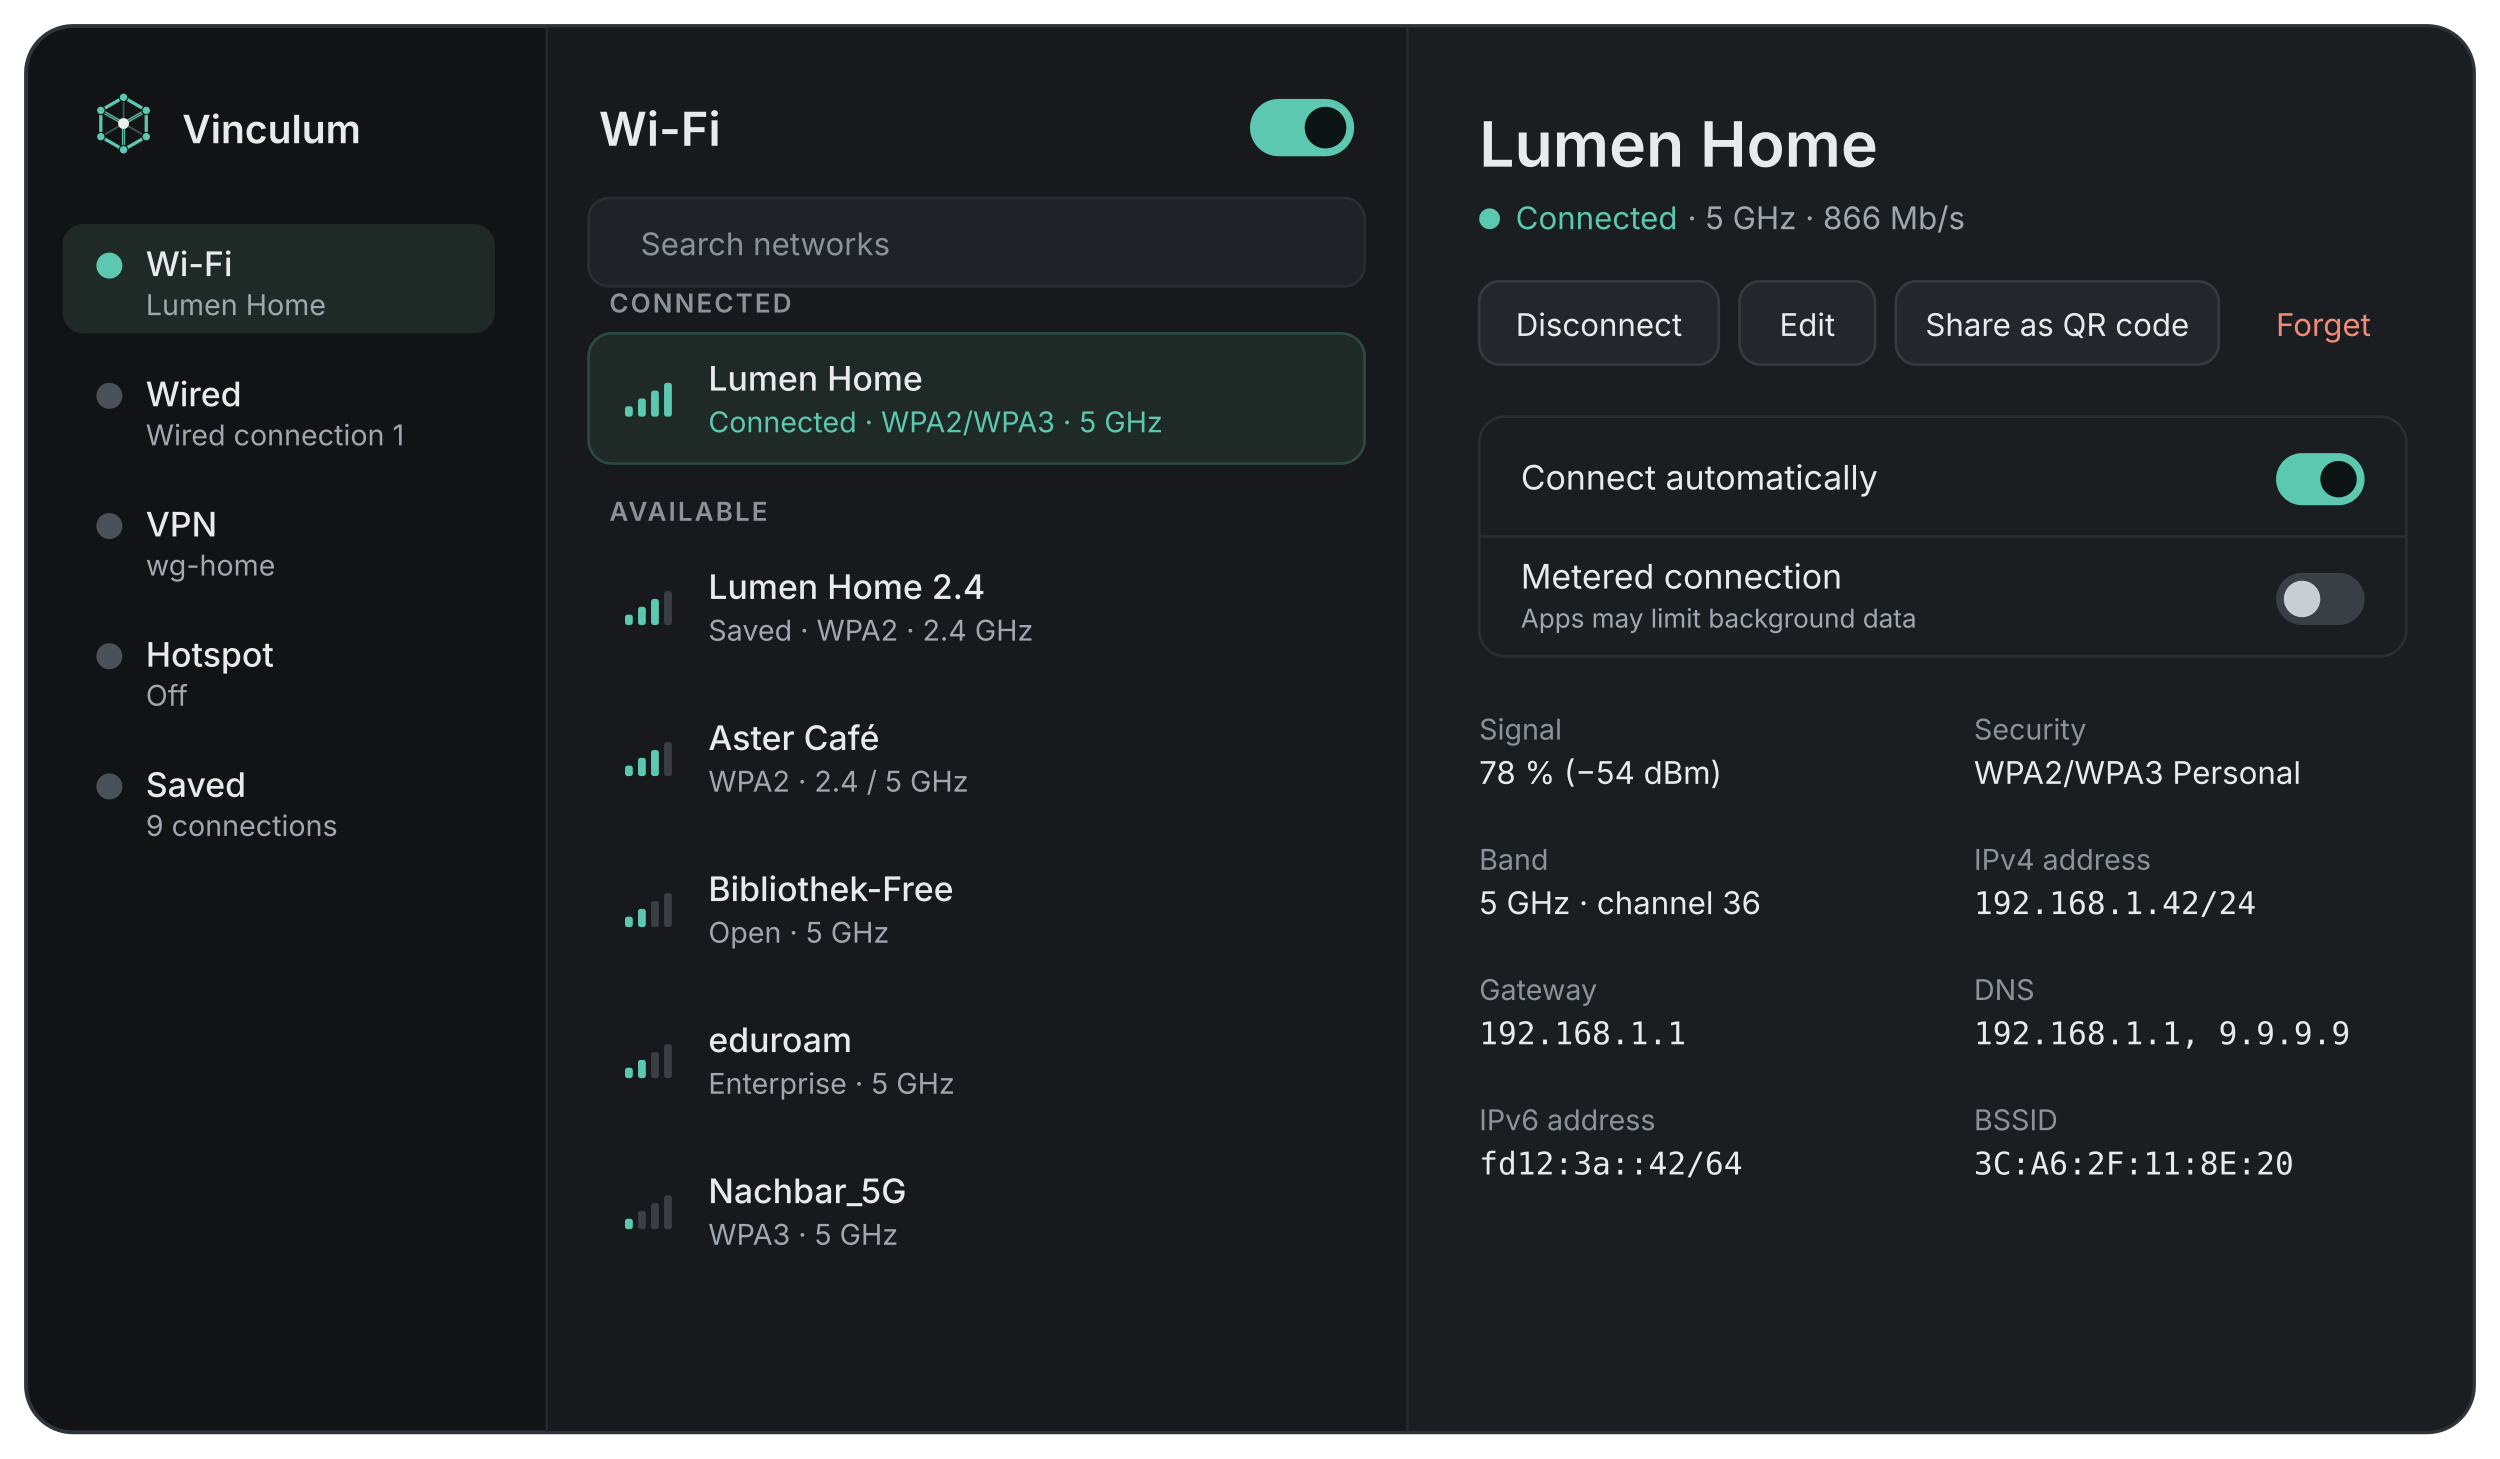
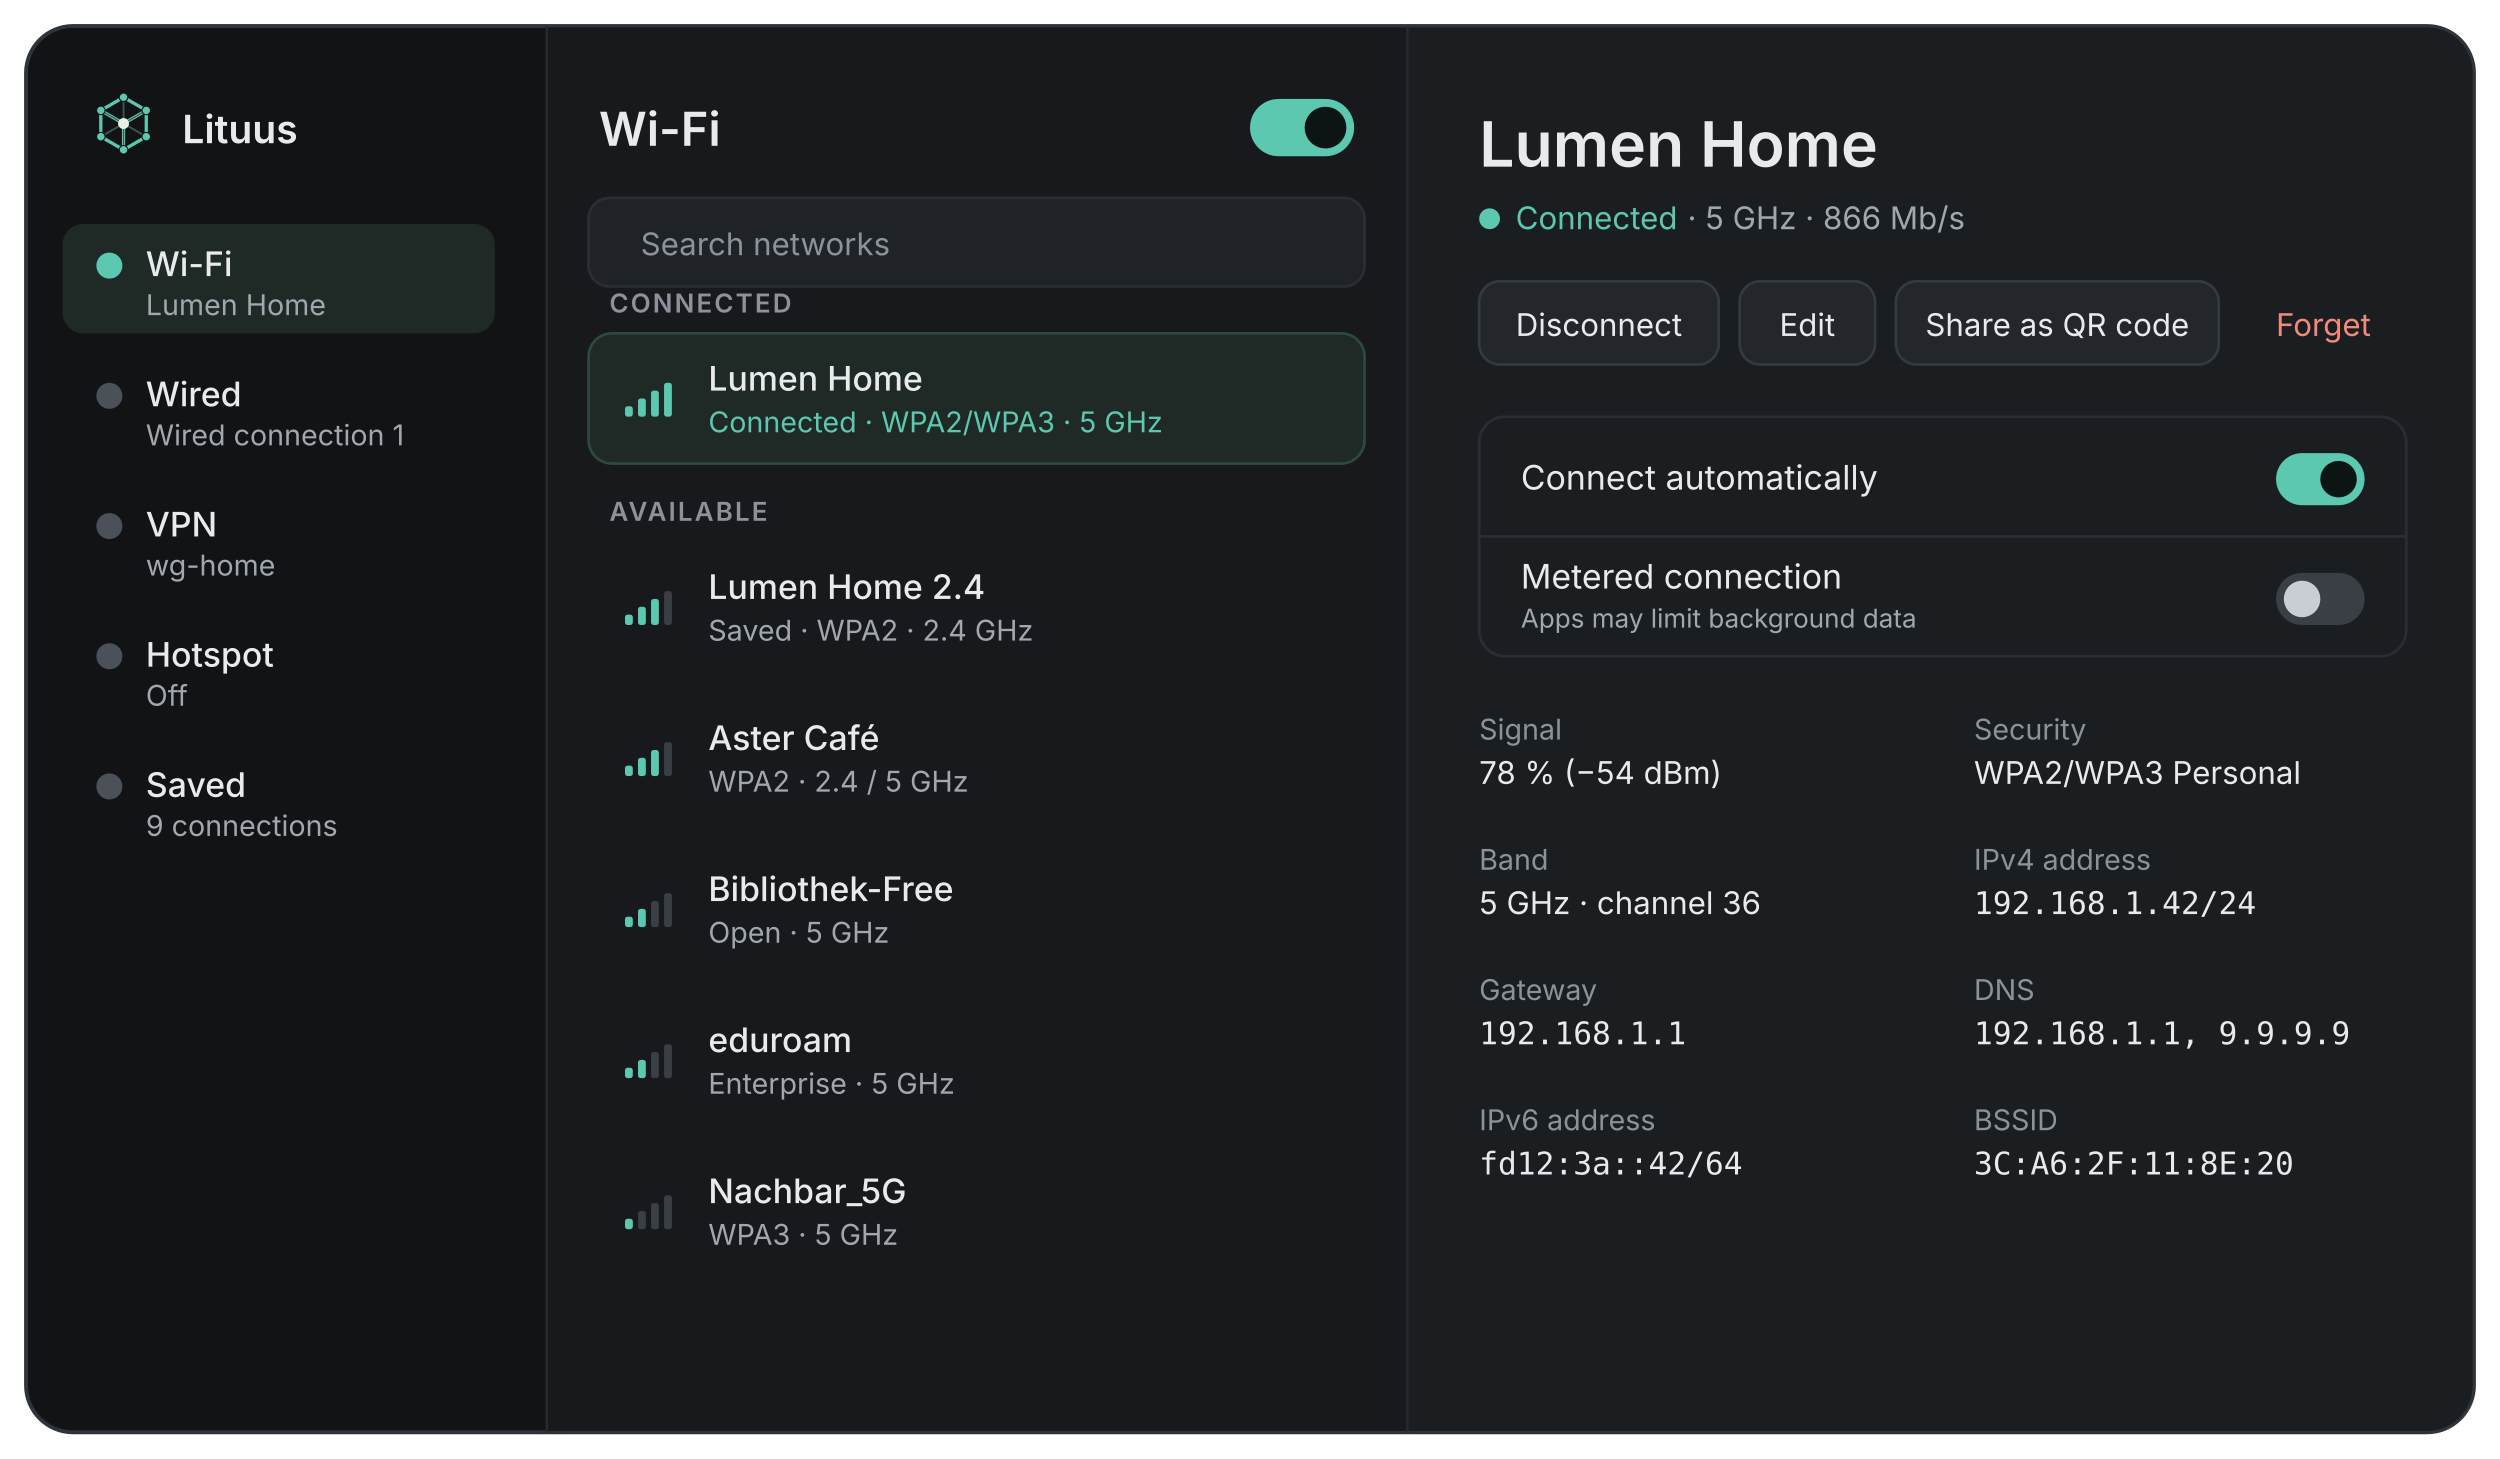
- <svg xmlns="http://www.w3.org/2000/svg" viewBox="0 0 960 560" role="img" aria-label="The Vinculum window: a sidebar, the list of Wi-Fi networks, and the details of the connected one">
+ <svg xmlns="http://www.w3.org/2000/svg" viewBox="0 0 960 560" role="img" aria-label="The Lituus window: a sidebar, the list of Wi-Fi networks, and the details of the connected one">
  <rect x="10" y="10" width="940" height="540" rx="18" fill="#111315" stroke="#2f343a" stroke-width="1.5" />
  <g transform="translate(34 34) scale(0.42)">
    <line x1="32.00" y1="32.00" x2="32.00" y2="8.00" stroke="#3c5650" stroke-width="1.6" stroke-linecap="round" />
    <line x1="32.00" y1="32.00" x2="11.22" y2="44.00" stroke="#3c5650" stroke-width="1.6" stroke-linecap="round" />
    <line x1="32.00" y1="32.00" x2="52.78" y2="44.00" stroke="#3c5650" stroke-width="1.6" stroke-linecap="round" />
    <line x1="32.00" y1="8.00" x2="11.22" y2="20.00" stroke="#5cc8b0" stroke-width="3" stroke-linecap="round" />
    <line x1="32.00" y1="8.00" x2="52.78" y2="20.00" stroke="#5cc8b0" stroke-width="3" stroke-linecap="round" />
    <line x1="11.22" y1="44.00" x2="11.22" y2="20.00" stroke="#5cc8b0" stroke-width="3" stroke-linecap="round" />
    <line x1="11.22" y1="44.00" x2="32.00" y2="56.00" stroke="#5cc8b0" stroke-width="3" stroke-linecap="round" />
    <line x1="11.22" y1="20.00" x2="32.00" y2="32.00" stroke="#5cc8b0" stroke-width="3" stroke-linecap="round" />
    <line x1="52.78" y1="44.00" x2="52.78" y2="20.00" stroke="#5cc8b0" stroke-width="3" stroke-linecap="round" />
    <line x1="52.78" y1="44.00" x2="32.00" y2="56.00" stroke="#5cc8b0" stroke-width="3" stroke-linecap="round" />
    <line x1="52.78" y1="20.00" x2="32.00" y2="32.00" stroke="#5cc8b0" stroke-width="3" stroke-linecap="round" />
    <line x1="32.00" y1="56.00" x2="32.00" y2="32.00" stroke="#5cc8b0" stroke-width="3" stroke-linecap="round" />
    <line x1="32" y1="32" x2="32.00" y2="32.00" stroke="#3c5650" stroke-width="1.1" />
    <line x1="32" y1="32" x2="32.00" y2="8.00" stroke="#3c5650" stroke-width="1.1" />
    <line x1="32" y1="32" x2="11.22" y2="44.00" stroke="#3c5650" stroke-width="1.1" />
    <line x1="32" y1="32" x2="11.22" y2="20.00" stroke="#3c5650" stroke-width="1.1" />
    <line x1="32" y1="32" x2="52.78" y2="44.00" stroke="#3c5650" stroke-width="1.1" />
    <line x1="32" y1="32" x2="52.78" y2="20.00" stroke="#3c5650" stroke-width="1.1" />
    <line x1="32" y1="32" x2="32.00" y2="56.00" stroke="#3c5650" stroke-width="1.1" />
    <line x1="32" y1="32" x2="32.00" y2="32.00" stroke="#3c5650" stroke-width="1.1" />
    <circle cx="32.00" cy="32.00" r="2.8" fill="#111315" />
    <circle cx="32.00" cy="32.00" r="2" fill="#3c5650" />
    <circle cx="32.00" cy="8.00" r="4.4" fill="#111315" />
    <circle cx="32.00" cy="8.00" r="3.4" fill="#5cc8b0" />
    <circle cx="11.22" cy="44.00" r="4.4" fill="#111315" />
    <circle cx="11.22" cy="44.00" r="3.4" fill="#5cc8b0" />
    <circle cx="11.22" cy="20.00" r="4.4" fill="#111315" />
    <circle cx="11.22" cy="20.00" r="3.4" fill="#5cc8b0" />
    <circle cx="52.78" cy="44.00" r="4.4" fill="#111315" />
    <circle cx="52.78" cy="44.00" r="3.4" fill="#5cc8b0" />
    <circle cx="52.78" cy="20.00" r="4.4" fill="#111315" />
    <circle cx="52.78" cy="20.00" r="3.4" fill="#5cc8b0" />
    <circle cx="32.00" cy="56.00" r="4.4" fill="#111315" />
    <circle cx="32.00" cy="56.00" r="3.4" fill="#5cc8b0" />
    <circle cx="32.00" cy="32.00" r="4.4" fill="#111315" />
    <circle cx="32.00" cy="32.00" r="3.4" fill="#a6e6d6" />
    <circle cx="32" cy="32" r="5" fill="#e9efe9" />
  </g>
-   <text x="70" y="55" font-family="Inter, 'Segoe UI', system-ui, sans-serif" font-size="15" font-weight="600" fill="#e8eaed">Vinculum</text>
+   <text x="70" y="55" font-family="Inter, 'Segoe UI', system-ui, sans-serif" font-size="15" font-weight="600" fill="#e8eaed">Lituus</text>
  <rect x="24" y="86" width="166" height="42" rx="8" fill="#1f2a27" />
  <circle cx="42" cy="102" r="5" fill="#5cc8b0" />
  <text x="56" y="106" font-family="Inter, 'Segoe UI', system-ui, sans-serif" font-size="13" font-weight="500" fill="#e8eaed">Wi-Fi</text>
  <text x="56" y="121" font-family="Inter, 'Segoe UI', system-ui, sans-serif" font-size="11" fill="#a0a7af">Lumen Home</text>
  <circle cx="42" cy="152" r="5" fill="#4b5158" />
  <text x="56" y="156" font-family="Inter, 'Segoe UI', system-ui, sans-serif" font-size="13" font-weight="500" fill="#e8eaed">Wired</text>
  <text x="56" y="171" font-family="Inter, 'Segoe UI', system-ui, sans-serif" font-size="11" fill="#a0a7af">Wired connection 1</text>
  <circle cx="42" cy="202" r="5" fill="#4b5158" />
  <text x="56" y="206" font-family="Inter, 'Segoe UI', system-ui, sans-serif" font-size="13" font-weight="500" fill="#e8eaed">VPN</text>
  <text x="56" y="221" font-family="Inter, 'Segoe UI', system-ui, sans-serif" font-size="11" fill="#a0a7af">wg-home</text>
  <circle cx="42" cy="252" r="5" fill="#4b5158" />
  <text x="56" y="256" font-family="Inter, 'Segoe UI', system-ui, sans-serif" font-size="13" font-weight="500" fill="#e8eaed">Hotspot</text>
  <text x="56" y="271" font-family="Inter, 'Segoe UI', system-ui, sans-serif" font-size="11" fill="#a0a7af">Off</text>
  <circle cx="42" cy="302" r="5" fill="#4b5158" />
  <text x="56" y="306" font-family="Inter, 'Segoe UI', system-ui, sans-serif" font-size="13" font-weight="500" fill="#e8eaed">Saved</text>
  <text x="56" y="321" font-family="Inter, 'Segoe UI', system-ui, sans-serif" font-size="11" fill="#a0a7af">9 connections</text>
  <line x1="210" y1="10" x2="210" y2="550" stroke="#262a2f" />
  <rect x="210.5" y="10.5" width="330" height="539" fill="#17191c" />
  <text x="230" y="56" font-family="Inter, 'Segoe UI', system-ui, sans-serif" font-size="18" font-weight="600" fill="#e8eaed">Wi-Fi</text>
  <rect x="480" y="38" width="40" height="22" rx="11" fill="#5cc8b0" />
  <circle cx="509" cy="49" r="8" fill="#0c1513" />
  <rect x="226" y="76" width="298" height="34" rx="8" fill="#1f2226" stroke="#2a2e33" />
  <text x="246" y="98" font-family="Inter, 'Segoe UI', system-ui, sans-serif" font-size="12" fill="#8b929a">Search networks</text>
  <rect x="226" y="128" width="298" height="50" rx="9" fill="#1f2a27" stroke="#2c4a42" />
  <rect x="240" y="156" width="3" height="4" rx="1" fill="#5cc8b0" />
  <rect x="245" y="153" width="3" height="7" rx="1" fill="#5cc8b0" />
  <rect x="250" y="150" width="3" height="10" rx="1" fill="#5cc8b0" />
  <rect x="255" y="147" width="3" height="13" rx="1" fill="#5cc8b0" />
  <text x="272" y="150" font-family="Inter, 'Segoe UI', system-ui, sans-serif" font-size="13" font-weight="500" fill="#e8eaed">Lumen Home</text>
  <text x="272" y="166" font-family="Inter, 'Segoe UI', system-ui, sans-serif" font-size="11" fill="#5cc8b0">Connected · WPA2/WPA3 · 5 GHz</text>
  <text x="234" y="200" font-family="Inter, 'Segoe UI', system-ui, sans-serif" font-size="10" font-weight="600" letter-spacing="0.8" fill="#8b929a">AVAILABLE</text>
  <rect x="240" y="236" width="3" height="4" rx="1" fill="#5cc8b0" />
  <rect x="245" y="233" width="3" height="7" rx="1" fill="#5cc8b0" />
  <rect x="250" y="230" width="3" height="10" rx="1" fill="#5cc8b0" />
  <rect x="255" y="227" width="3" height="13" rx="1" fill="#3a3f46" />
  <text x="272" y="230" font-family="Inter, 'Segoe UI', system-ui, sans-serif" font-size="13" font-weight="500" fill="#e8eaed">Lumen Home 2.4</text>
  <text x="272" y="246" font-family="Inter, 'Segoe UI', system-ui, sans-serif" font-size="11" fill="#a0a7af">Saved · WPA2 · 2.4 GHz</text>
  <rect x="240" y="294" width="3" height="4" rx="1" fill="#5cc8b0" />
  <rect x="245" y="291" width="3" height="7" rx="1" fill="#5cc8b0" />
  <rect x="250" y="288" width="3" height="10" rx="1" fill="#5cc8b0" />
  <rect x="255" y="285" width="3" height="13" rx="1" fill="#3a3f46" />
  <text x="272" y="288" font-family="Inter, 'Segoe UI', system-ui, sans-serif" font-size="13" font-weight="500" fill="#e8eaed">Aster Café</text>
  <text x="272" y="304" font-family="Inter, 'Segoe UI', system-ui, sans-serif" font-size="11" fill="#a0a7af">WPA2 · 2.4 / 5 GHz</text>
  <rect x="240" y="352" width="3" height="4" rx="1" fill="#5cc8b0" />
  <rect x="245" y="349" width="3" height="7" rx="1" fill="#5cc8b0" />
  <rect x="250" y="346" width="3" height="10" rx="1" fill="#3a3f46" />
  <rect x="255" y="343" width="3" height="13" rx="1" fill="#3a3f46" />
  <text x="272" y="346" font-family="Inter, 'Segoe UI', system-ui, sans-serif" font-size="13" font-weight="500" fill="#e8eaed">Bibliothek-Free</text>
  <text x="272" y="362" font-family="Inter, 'Segoe UI', system-ui, sans-serif" font-size="11" fill="#a0a7af">Open · 5 GHz</text>
  <rect x="240" y="410" width="3" height="4" rx="1" fill="#5cc8b0" />
  <rect x="245" y="407" width="3" height="7" rx="1" fill="#5cc8b0" />
  <rect x="250" y="404" width="3" height="10" rx="1" fill="#3a3f46" />
  <rect x="255" y="401" width="3" height="13" rx="1" fill="#3a3f46" />
  <text x="272" y="404" font-family="Inter, 'Segoe UI', system-ui, sans-serif" font-size="13" font-weight="500" fill="#e8eaed">eduroam</text>
  <text x="272" y="420" font-family="Inter, 'Segoe UI', system-ui, sans-serif" font-size="11" fill="#a0a7af">Enterprise · 5 GHz</text>
  <rect x="240" y="468" width="3" height="4" rx="1" fill="#5cc8b0" />
  <rect x="245" y="465" width="3" height="7" rx="1" fill="#3a3f46" />
  <rect x="250" y="462" width="3" height="10" rx="1" fill="#3a3f46" />
  <rect x="255" y="459" width="3" height="13" rx="1" fill="#3a3f46" />
  <text x="272" y="462" font-family="Inter, 'Segoe UI', system-ui, sans-serif" font-size="13" font-weight="500" fill="#e8eaed">Nachbar_5G</text>
  <text x="272" y="478" font-family="Inter, 'Segoe UI', system-ui, sans-serif" font-size="11" fill="#a0a7af">WPA3 · 5 GHz</text>
  <text x="234" y="120" font-family="Inter, 'Segoe UI', system-ui, sans-serif" font-size="10" font-weight="600" letter-spacing="0.8" fill="#8b929a">CONNECTED</text>
  <line x1="540.5" y1="10" x2="540.5" y2="550" stroke="#262a2f" />
  <path d="M541 10.5 H932 a17.5 17.5 0 0 1 17.5 17.5 V532 a17.5 17.5 0 0 1 -17.5 17.5 H541 Z" fill="#1b1e21" />
  <text x="568" y="64" font-family="Inter, 'Segoe UI', system-ui, sans-serif" font-size="24" font-weight="600" fill="#e8eaed">Lumen Home</text>
  <circle cx="572" cy="84" r="4" fill="#5cc8b0" />
  <text x="582" y="88" font-family="Inter, 'Segoe UI', system-ui, sans-serif" font-size="12" fill="#5cc8b0">Connected</text>
  <text x="648" y="88" font-family="Inter, 'Segoe UI', system-ui, sans-serif" font-size="12" fill="#a0a7af">· 5 GHz · 866 Mb/s</text>
  <rect x="568" y="108" width="92" height="32" rx="8" fill="#23272b" stroke="#353a40" />
  <text x="614.0" y="129" text-anchor="middle" font-family="Inter, 'Segoe UI', system-ui, sans-serif" font-size="12" fill="#e8eaed">Disconnect</text>
  <rect x="668" y="108" width="52" height="32" rx="8" fill="#23272b" stroke="#353a40" />
  <text x="694.0" y="129" text-anchor="middle" font-family="Inter, 'Segoe UI', system-ui, sans-serif" font-size="12" fill="#e8eaed">Edit</text>
  <rect x="728" y="108" width="124" height="32" rx="8" fill="#23272b" stroke="#353a40" />
  <text x="790.0" y="129" text-anchor="middle" font-family="Inter, 'Segoe UI', system-ui, sans-serif" font-size="12" fill="#e8eaed">Share as QR code</text>
  <text x="874" y="129" font-family="Inter, 'Segoe UI', system-ui, sans-serif" font-size="12" fill="#f08a7a">Forget</text>
  <rect x="568" y="160" width="356" height="92" rx="10" fill="none" stroke="#2a2e33" />
  <line x1="568" y1="206" x2="924" y2="206" stroke="#2a2e33" />
  <text x="584" y="188" font-family="Inter, 'Segoe UI', system-ui, sans-serif" font-size="13" fill="#e8eaed">Connect automatically</text>
  <rect x="874" y="174" width="34" height="20" rx="10" fill="#5cc8b0" />
  <circle cx="898" cy="184" r="7" fill="#0c1513" />
  <text x="584" y="226" font-family="Inter, 'Segoe UI', system-ui, sans-serif" font-size="13" fill="#e8eaed">Metered connection</text>
  <text x="584" y="241" font-family="Inter, 'Segoe UI', system-ui, sans-serif" font-size="10" fill="#a0a7af">Apps may limit background data</text>
  <rect x="874" y="220" width="34" height="20" rx="10" fill="#3a3f46" />
  <circle cx="884" cy="230" r="7" fill="#c9ced4" />
  <text x="568" y="284" font-family="Inter, 'Segoe UI', system-ui, sans-serif" font-size="11" fill="#8b929a">Signal</text>
  <text x="568" y="301" font-family="Inter, 'Segoe UI', system-ui, sans-serif" font-size="12" fill="#e8eaed">78 % (−54 dBm)</text>
  <text x="758" y="284" font-family="Inter, 'Segoe UI', system-ui, sans-serif" font-size="11" fill="#8b929a">Security</text>
  <text x="758" y="301" font-family="Inter, 'Segoe UI', system-ui, sans-serif" font-size="12" fill="#e8eaed">WPA2/WPA3 Personal</text>
  <text x="568" y="334" font-family="Inter, 'Segoe UI', system-ui, sans-serif" font-size="11" fill="#8b929a">Band</text>
  <text x="568" y="351" font-family="Inter, 'Segoe UI', system-ui, sans-serif" font-size="12" fill="#e8eaed">5 GHz · channel 36</text>
  <text x="758" y="334" font-family="Inter, 'Segoe UI', system-ui, sans-serif" font-size="11" fill="#8b929a">IPv4 address</text>
  <text x="758" y="351" font-family="'JetBrains Mono', ui-monospace, monospace" font-size="12" fill="#e8eaed">192.168.1.42/24</text>
  <text x="568" y="384" font-family="Inter, 'Segoe UI', system-ui, sans-serif" font-size="11" fill="#8b929a">Gateway</text>
  <text x="568" y="401" font-family="'JetBrains Mono', ui-monospace, monospace" font-size="12" fill="#e8eaed">192.168.1.1</text>
  <text x="758" y="384" font-family="Inter, 'Segoe UI', system-ui, sans-serif" font-size="11" fill="#8b929a">DNS</text>
  <text x="758" y="401" font-family="'JetBrains Mono', ui-monospace, monospace" font-size="12" fill="#e8eaed">192.168.1.1, 9.9.9.9</text>
  <text x="568" y="434" font-family="Inter, 'Segoe UI', system-ui, sans-serif" font-size="11" fill="#8b929a">IPv6 address</text>
  <text x="568" y="451" font-family="'JetBrains Mono', ui-monospace, monospace" font-size="12" fill="#e8eaed">fd12:3a::42/64</text>
  <text x="758" y="434" font-family="Inter, 'Segoe UI', system-ui, sans-serif" font-size="11" fill="#8b929a">BSSID</text>
  <text x="758" y="451" font-family="'JetBrains Mono', ui-monospace, monospace" font-size="12" fill="#e8eaed">3C:A6:2F:11:8E:20</text>
</svg>
